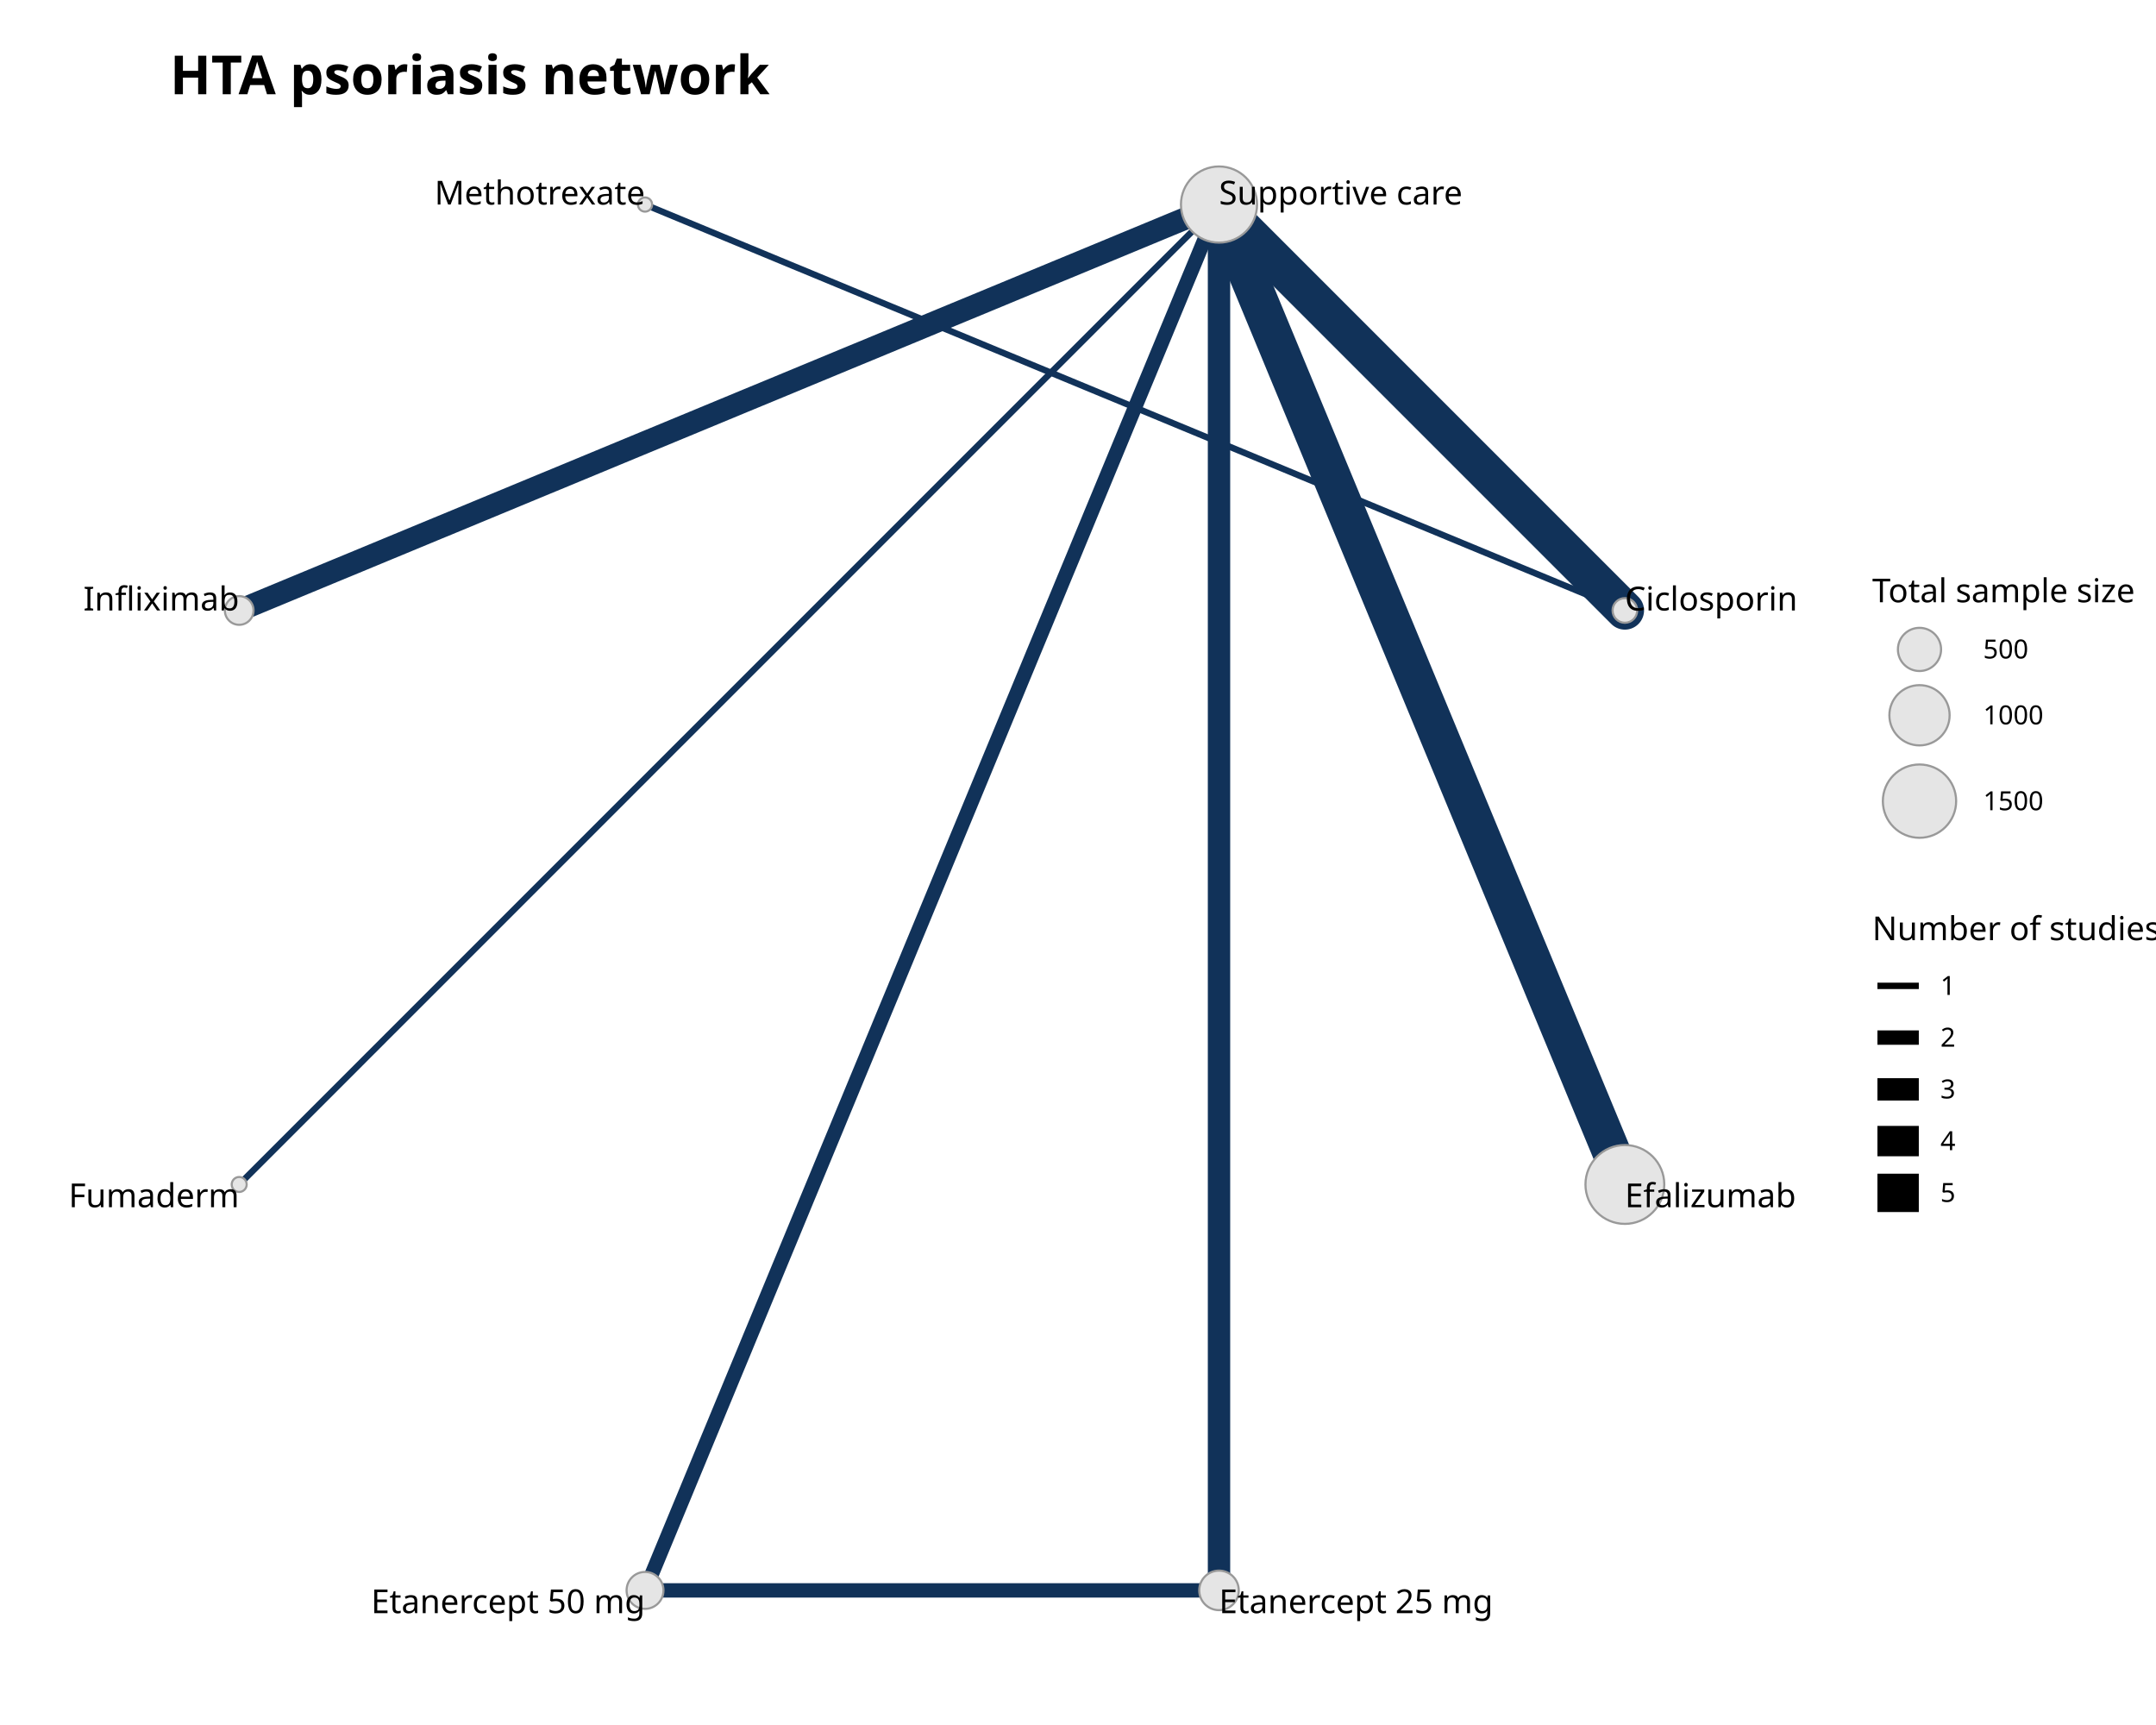
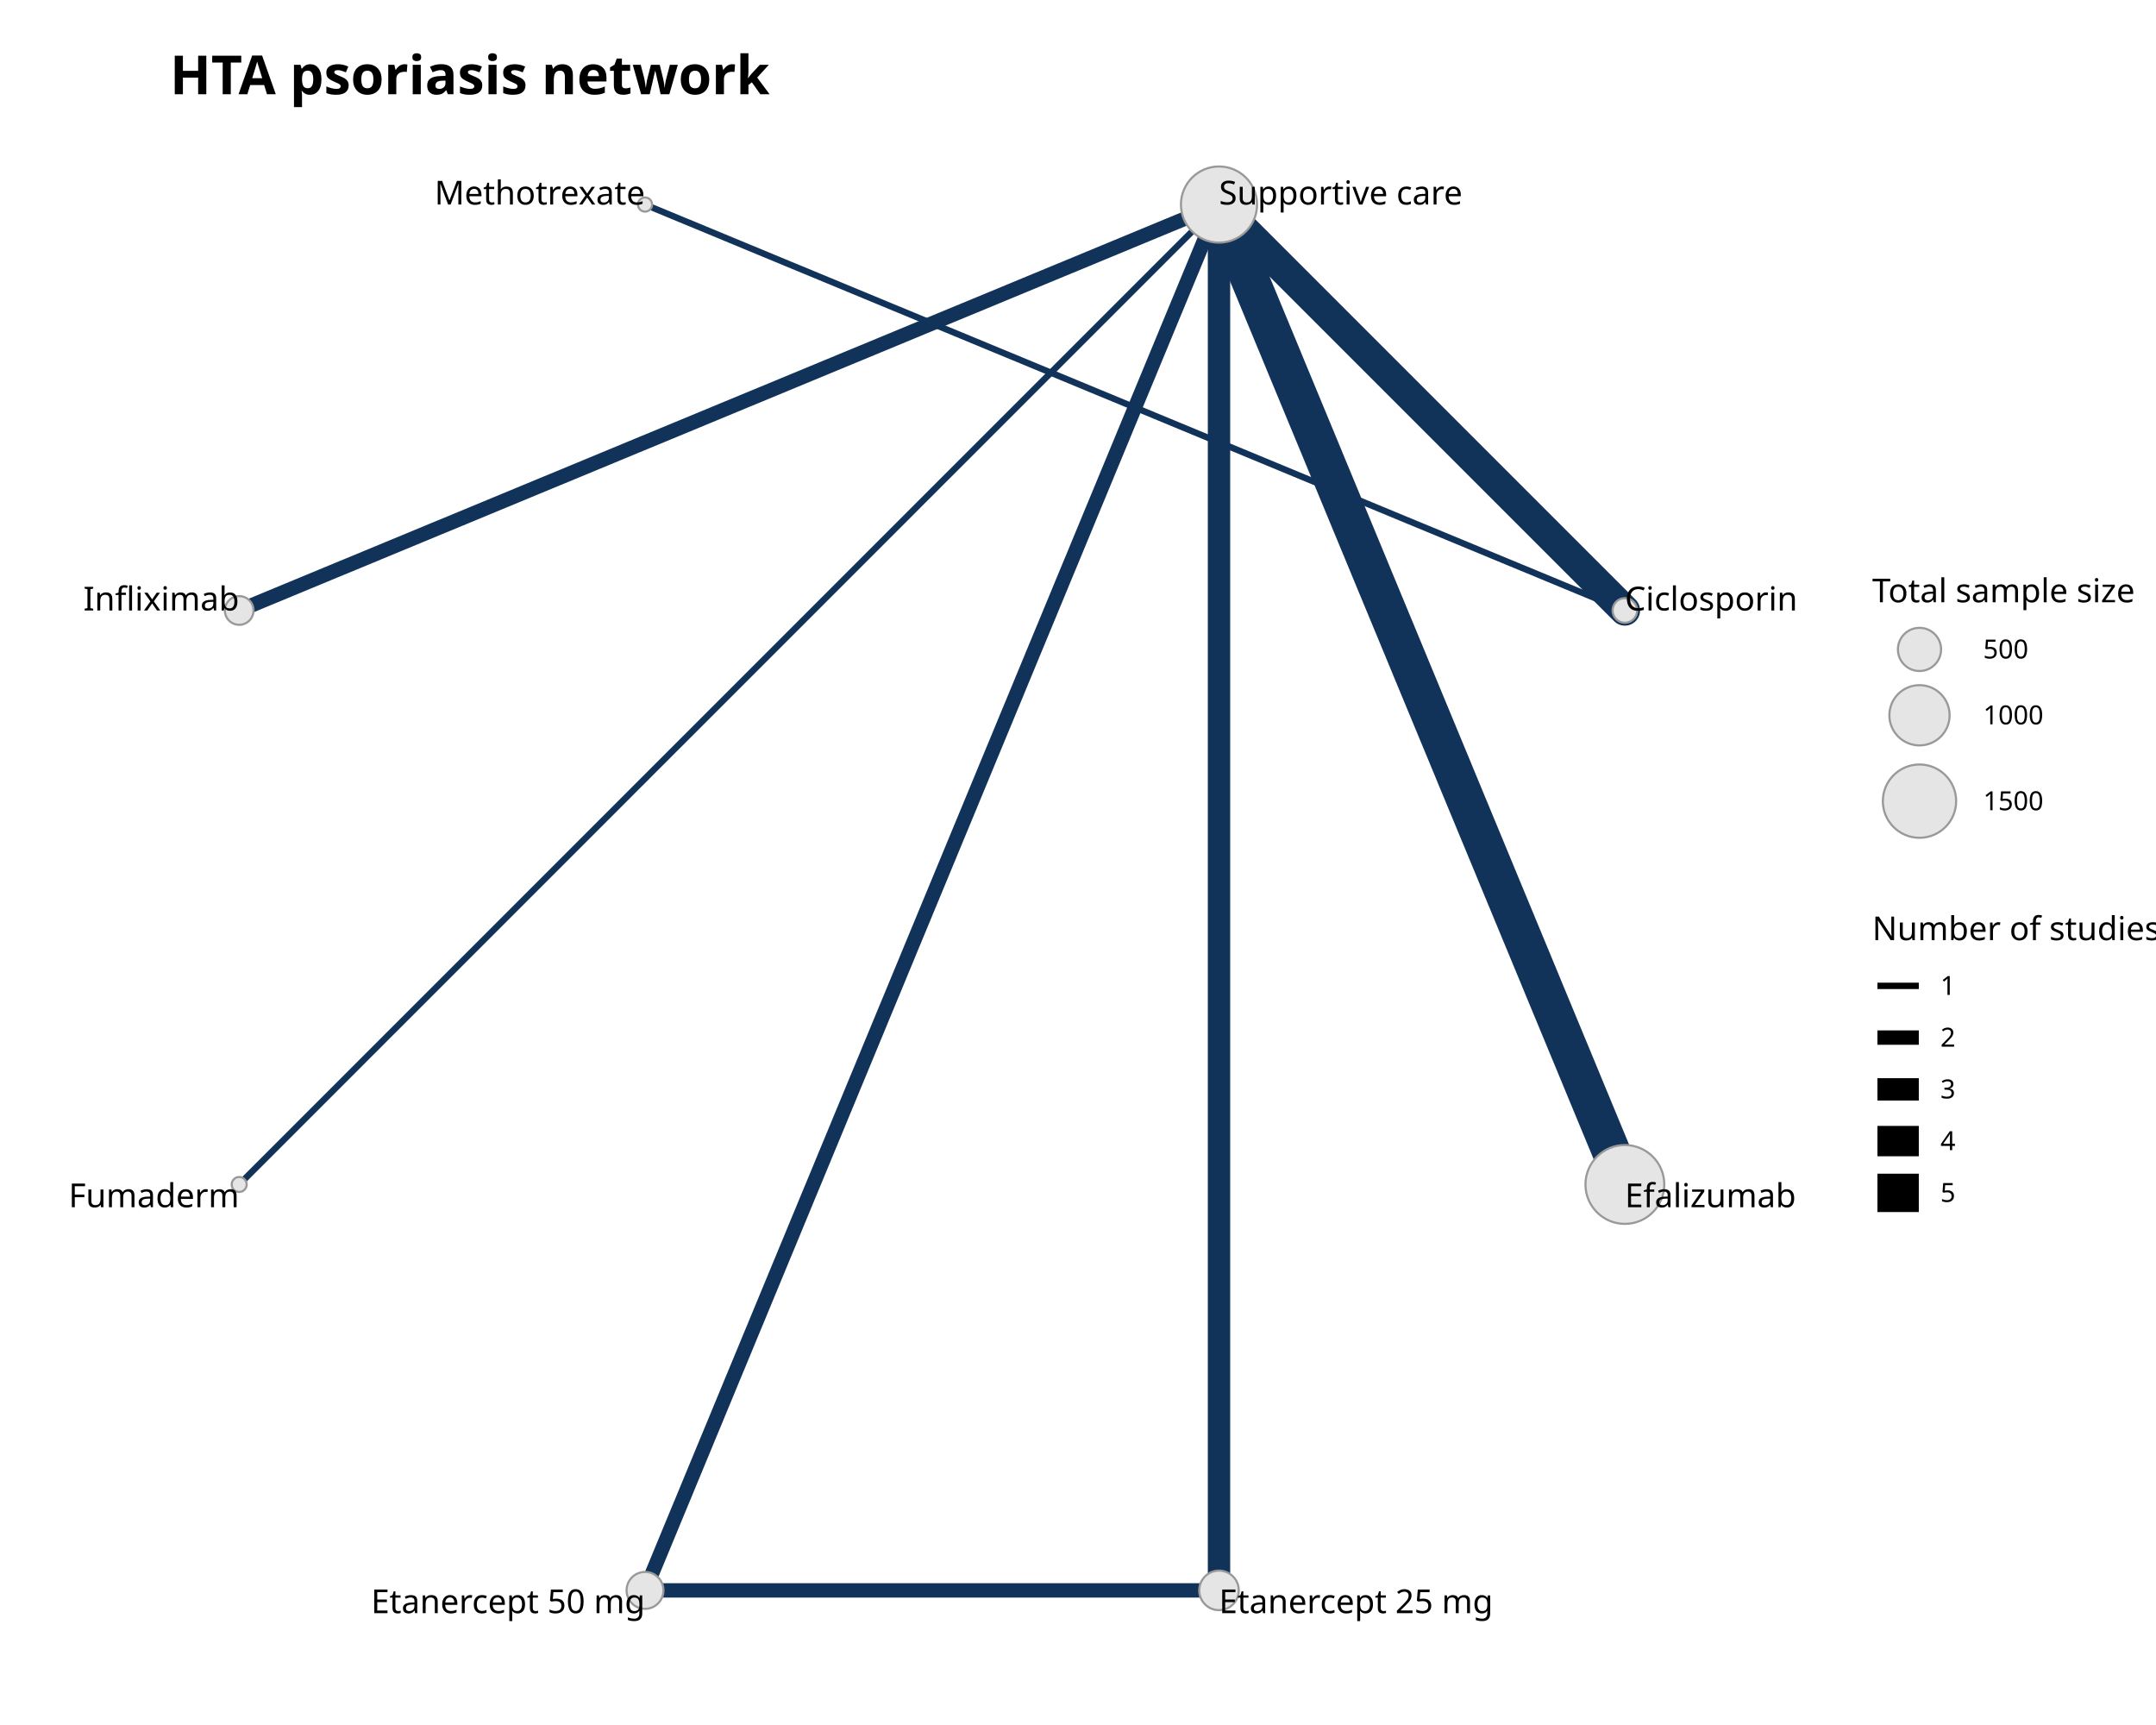
<svg xmlns="http://www.w3.org/2000/svg" class="svglite" data-engine-version="2.0" width="720.00pt" height="576.00pt" viewBox="0 0 720.00 576.00">
  <defs>
    <style type="text/css">
    .svglite line, .svglite polyline, .svglite polygon, .svglite path, .svglite rect, .svglite circle {
      fill: none;
      stroke: #000000;
      stroke-linecap: round;
      stroke-linejoin: round;
      stroke-miterlimit: 10.00;
    }
  </style>
  </defs>
  <rect width="100%" height="100%" style="stroke: none; fill: #FFFFFF;" />
  <defs>
    <clipPath id="cpMC4wMHw3MjAuMDB8MC4wMHw1NzYuMDA=">
      <rect x="0.00" y="0.00" width="720.00" height="576.00" />
    </clipPath>
  </defs>
  <g clip-path="url(#cpMC4wMHw3MjAuMDB8MC4wMHw1NzYuMDA=)">
</g>
  <defs>
    <clipPath id="cpMC4wMHw3MjAuMDB8MTEuODh8NTY0LjEy">
      <rect x="0.00" y="11.88" width="720.00" height="552.25" />
    </clipPath>
  </defs>
  <g clip-path="url(#cpMC4wMHw3MjAuMDB8MTEuODh8NTY0LjEy)">
    <rect x="0.00" y="11.88" width="720.00" height="552.25" style="stroke-width: 1.07; stroke: none; fill: #FFFFFF;" />
  </g>
  <g clip-path="url(#cpMC4wMHw3MjAuMDB8MC4wMHw1NzYuMDA=)">
-     <polyline points="407.09,68.30 408.46,69.67 409.83,71.04 411.20,72.41 412.57,73.78 413.93,75.14 415.30,76.51 416.67,77.88 418.04,79.25 419.41,80.62 420.78,81.99 422.15,83.36 423.52,84.73 424.89,86.10 426.26,87.47 427.63,88.84 428.99,90.20 430.36,91.57 431.73,92.94 433.10,94.31 434.47,95.68 435.84,97.05 437.21,98.42 438.58,99.79 439.95,101.16 441.32,102.53 442.68,103.89 444.05,105.26 445.42,106.63 446.79,108.00 448.16,109.37 449.53,110.74 450.90,112.11 452.27,113.48 453.64,114.85 455.01,116.22 456.38,117.59 457.74,118.95 459.11,120.32 460.48,121.69 461.85,123.06 463.22,124.43 464.59,125.80 465.96,127.17 467.33,128.54 468.70,129.91 470.07,131.28 471.43,132.64 472.80,134.01 474.17,135.38 475.54,136.75 476.91,138.12 478.28,139.49 479.65,140.86 481.02,142.23 482.39,143.60 483.76,144.97 485.13,146.34 486.49,147.70 487.86,149.07 489.23,150.44 490.60,151.81 491.97,153.18 493.34,154.55 494.71,155.92 496.08,157.29 497.45,158.66 498.82,160.03 500.18,161.39 501.55,162.76 502.92,164.13 504.29,165.50 505.66,166.87 507.03,168.24 508.40,169.61 509.77,170.98 511.14,172.35 512.51,173.72 513.88,175.09 515.24,176.45 516.61,177.82 517.98,179.19 519.35,180.56 520.72,181.93 522.09,183.30 523.46,184.67 524.83,186.04 526.20,187.41 527.57,188.78 528.93,190.14 530.30,191.51 531.67,192.88 533.04,194.25 534.41,195.62 535.78,196.99 537.15,198.36 538.52,199.73 539.89,201.10 541.26,202.47 542.63,203.84 " style="stroke-width: 12.80; stroke: #113259;" />
+     <polyline points="407.09,68.30 408.46,69.67 409.83,71.04 411.20,72.41 412.57,73.78 413.93,75.14 415.30,76.51 416.67,77.88 418.04,79.25 419.41,80.62 420.78,81.99 422.15,83.36 423.52,84.73 424.89,86.10 426.26,87.47 427.63,88.84 428.99,90.20 430.36,91.57 431.73,92.94 433.10,94.31 434.47,95.68 435.84,97.05 437.21,98.42 438.58,99.79 439.95,101.16 441.32,102.53 442.68,103.89 444.05,105.26 445.42,106.63 446.79,108.00 448.16,109.37 449.53,110.74 450.90,112.11 452.27,113.48 453.64,114.85 455.01,116.22 456.38,117.59 457.74,118.95 459.11,120.32 460.48,121.69 461.85,123.06 463.22,124.43 464.59,125.80 465.96,127.17 467.33,128.54 468.70,129.91 470.07,131.28 471.43,132.64 472.80,134.01 474.17,135.38 475.54,136.75 476.91,138.12 478.28,139.49 479.65,140.86 481.02,142.23 482.39,143.60 483.76,144.97 485.13,146.34 486.49,147.70 487.86,149.07 489.23,150.44 490.60,151.81 491.97,153.18 493.34,154.55 494.71,155.92 496.08,157.29 497.45,158.66 498.82,160.03 500.18,161.39 501.55,162.76 502.92,164.13 504.29,165.50 505.66,166.87 507.03,168.24 508.40,169.61 509.77,170.98 511.14,172.35 512.51,173.72 513.88,175.09 515.24,176.45 516.61,177.82 517.98,179.19 519.35,180.56 520.72,181.93 522.09,183.30 523.46,184.67 524.83,186.04 526.20,187.41 527.57,188.78 528.93,190.14 530.30,191.51 531.67,192.88 533.04,194.25 534.41,195.62 535.78,196.99 537.15,198.36 538.52,199.73 539.89,201.10 541.26,202.47 542.63,203.84 " style="stroke-width: 10.14; stroke: #113259;" />
    <polyline points="407.09,68.30 408.46,71.60 409.83,74.91 411.20,78.22 412.57,81.52 413.93,84.83 415.30,88.13 416.67,91.44 418.04,94.74 419.41,98.05 420.78,101.35 422.15,104.66 423.52,107.96 424.89,111.27 426.26,114.57 427.63,117.88 428.99,121.18 430.36,124.49 431.73,127.79 433.10,131.10 434.47,134.40 435.84,137.71 437.21,141.01 438.58,144.32 439.95,147.62 441.32,150.93 442.68,154.23 444.05,157.54 445.42,160.84 446.79,164.15 448.16,167.45 449.53,170.76 450.90,174.07 452.27,177.37 453.64,180.68 455.01,183.98 456.38,187.29 457.74,190.59 459.11,193.90 460.48,197.20 461.85,200.51 463.22,203.81 464.59,207.12 465.96,210.42 467.33,213.73 468.70,217.03 470.07,220.34 471.43,223.64 472.80,226.95 474.17,230.25 475.54,233.56 476.91,236.86 478.28,240.17 479.65,243.47 481.02,246.78 482.39,250.08 483.76,253.39 485.13,256.69 486.49,260.00 487.86,263.30 489.23,266.61 490.60,269.92 491.97,273.22 493.34,276.53 494.71,279.83 496.08,283.14 497.45,286.44 498.82,289.75 500.18,293.05 501.55,296.36 502.92,299.66 504.29,302.97 505.66,306.27 507.03,309.58 508.40,312.88 509.77,316.19 511.14,319.49 512.51,322.80 513.88,326.10 515.24,329.41 516.61,332.71 517.98,336.02 519.35,339.32 520.72,342.63 522.09,345.93 523.46,349.24 524.83,352.54 526.20,355.85 527.57,359.16 528.93,362.46 530.30,365.77 531.67,369.07 533.04,372.38 534.41,375.68 535.78,378.99 537.15,382.29 538.52,385.60 539.89,388.90 541.26,392.21 542.63,395.51 " style="stroke-width: 12.80; stroke: #113259;" />
    <polyline points="407.09,68.30 407.09,72.97 407.09,77.65 407.09,82.32 407.09,87.00 407.09,91.67 407.09,96.34 407.09,101.02 407.09,105.69 407.09,110.37 407.09,115.04 407.09,119.72 407.09,124.39 407.09,129.06 407.09,133.74 407.09,138.41 407.09,143.09 407.09,147.76 407.09,152.44 407.09,157.11 407.09,161.78 407.09,166.46 407.09,171.13 407.09,175.81 407.09,180.48 407.09,185.16 407.09,189.83 407.09,194.50 407.09,199.18 407.09,203.85 407.09,208.53 407.09,213.20 407.09,217.87 407.09,222.55 407.09,227.22 407.09,231.90 407.09,236.57 407.09,241.25 407.09,245.92 407.09,250.59 407.09,255.27 407.09,259.94 407.09,264.62 407.09,269.29 407.09,273.97 407.09,278.64 407.09,283.31 407.09,287.99 407.09,292.66 407.09,297.34 407.09,302.01 407.09,306.68 407.09,311.36 407.09,316.03 407.09,320.71 407.09,325.38 407.09,330.06 407.09,334.73 407.09,339.40 407.09,344.08 407.09,348.75 407.09,353.43 407.09,358.10 407.09,362.78 407.09,367.45 407.09,372.12 407.09,376.80 407.09,381.47 407.09,386.15 407.09,390.82 407.09,395.50 407.09,400.17 407.09,404.84 407.09,409.52 407.09,414.19 407.09,418.87 407.09,423.54 407.09,428.21 407.09,432.89 407.09,437.56 407.09,442.24 407.09,446.91 407.09,451.59 407.09,456.26 407.09,460.93 407.09,465.61 407.09,470.28 407.09,474.96 407.09,479.63 407.09,484.31 407.09,488.98 407.09,493.65 407.09,498.33 407.09,503.00 407.09,507.68 407.09,512.35 407.09,517.03 407.09,521.70 407.09,526.37 407.09,531.05 " style="stroke-width: 7.47; stroke: #113259;" />
    <polyline points="407.09,68.30 405.15,72.97 403.22,77.65 401.28,82.32 399.35,87.00 397.41,91.67 395.47,96.34 393.54,101.02 391.60,105.69 389.66,110.37 387.73,115.04 385.79,119.72 383.86,124.39 381.92,129.06 379.98,133.74 378.05,138.41 376.11,143.09 374.18,147.76 372.24,152.44 370.30,157.11 368.37,161.78 366.43,166.46 364.49,171.13 362.56,175.81 360.62,180.48 358.69,185.16 356.75,189.83 354.81,194.50 352.88,199.18 350.94,203.85 349.01,208.53 347.07,213.20 345.13,217.87 343.20,222.55 341.26,227.22 339.33,231.90 337.39,236.57 335.45,241.25 333.52,245.92 331.58,250.59 329.64,255.27 327.71,259.94 325.77,264.62 323.84,269.29 321.90,273.97 319.96,278.64 318.03,283.31 316.09,287.99 314.16,292.66 312.22,297.34 310.28,302.01 308.35,306.68 306.41,311.36 304.47,316.03 302.54,320.71 300.60,325.38 298.67,330.06 296.73,334.73 294.79,339.40 292.86,344.08 290.92,348.75 288.99,353.43 287.05,358.10 285.11,362.78 283.18,367.45 281.24,372.12 279.31,376.80 277.37,381.47 275.43,386.15 273.50,390.82 271.56,395.50 269.62,400.17 267.69,404.84 265.75,409.52 263.82,414.19 261.88,418.87 259.94,423.54 258.01,428.21 256.07,432.89 254.14,437.56 252.20,442.24 250.26,446.91 248.33,451.59 246.39,456.26 244.45,460.93 242.52,465.61 240.58,470.28 238.65,474.96 236.71,479.63 234.77,484.31 232.84,488.98 230.90,493.65 228.97,498.33 227.03,503.00 225.09,507.68 223.16,512.35 221.22,517.03 219.29,521.70 217.35,526.37 215.41,531.05 " style="stroke-width: 4.80; stroke: #113259;" />
    <polyline points="407.09,531.05 405.15,531.05 403.22,531.05 401.28,531.05 399.35,531.05 397.41,531.05 395.47,531.05 393.54,531.05 391.60,531.05 389.66,531.05 387.73,531.05 385.79,531.05 383.86,531.05 381.92,531.05 379.98,531.05 378.05,531.05 376.11,531.05 374.18,531.05 372.24,531.05 370.30,531.05 368.37,531.05 366.43,531.05 364.49,531.05 362.56,531.05 360.62,531.05 358.69,531.05 356.75,531.05 354.81,531.05 352.88,531.05 350.94,531.05 349.01,531.05 347.07,531.05 345.13,531.05 343.20,531.05 341.26,531.05 339.33,531.05 337.39,531.05 335.45,531.05 333.52,531.05 331.58,531.05 329.64,531.05 327.71,531.05 325.77,531.05 323.84,531.05 321.90,531.05 319.96,531.05 318.03,531.05 316.09,531.05 314.16,531.05 312.22,531.05 310.28,531.05 308.35,531.05 306.41,531.05 304.47,531.05 302.54,531.05 300.60,531.05 298.67,531.05 296.73,531.05 294.79,531.05 292.86,531.05 290.92,531.05 288.99,531.05 287.05,531.05 285.11,531.05 283.18,531.05 281.24,531.05 279.31,531.05 277.37,531.05 275.43,531.05 273.50,531.05 271.56,531.05 269.62,531.05 267.69,531.05 265.75,531.05 263.82,531.05 261.88,531.05 259.94,531.05 258.01,531.05 256.07,531.05 254.14,531.05 252.20,531.05 250.26,531.05 248.33,531.05 246.39,531.05 244.45,531.05 242.52,531.05 240.58,531.05 238.65,531.05 236.71,531.05 234.77,531.05 232.84,531.05 230.90,531.05 228.97,531.05 227.03,531.05 225.09,531.05 223.16,531.05 221.22,531.05 219.29,531.05 217.35,531.05 215.41,531.05 " style="stroke-width: 4.80; stroke: #113259;" />
    <polyline points="407.09,68.30 403.78,71.60 400.48,74.91 397.17,78.22 393.87,81.52 390.56,84.83 387.26,88.13 383.95,91.44 380.65,94.74 377.34,98.05 374.04,101.35 370.73,104.66 367.43,107.96 364.12,111.27 360.82,114.57 357.51,117.88 354.21,121.18 350.90,124.49 347.60,127.79 344.29,131.10 340.99,134.40 337.68,137.71 334.38,141.01 331.07,144.32 327.77,147.62 324.46,150.93 321.16,154.23 317.85,157.54 314.54,160.84 311.24,164.15 307.93,167.45 304.63,170.76 301.32,174.07 298.02,177.37 294.71,180.68 291.41,183.98 288.10,187.29 284.80,190.59 281.49,193.90 278.19,197.20 274.88,200.51 271.58,203.81 268.27,207.12 264.97,210.42 261.66,213.73 258.36,217.03 255.05,220.34 251.75,223.64 248.44,226.95 245.14,230.25 241.83,233.56 238.53,236.86 235.22,240.17 231.92,243.47 228.61,246.78 225.30,250.08 222.00,253.39 218.69,256.69 215.39,260.00 212.08,263.30 208.78,266.61 205.47,269.92 202.17,273.22 198.86,276.53 195.56,279.83 192.25,283.14 188.95,286.44 185.64,289.75 182.34,293.05 179.03,296.36 175.73,299.66 172.42,302.97 169.12,306.27 165.81,309.58 162.51,312.88 159.20,316.19 155.90,319.49 152.59,322.80 149.29,326.10 145.98,329.41 142.68,332.71 139.37,336.02 136.07,339.32 132.76,342.63 129.45,345.93 126.15,349.24 122.84,352.54 119.54,355.85 116.23,359.16 112.93,362.46 109.62,365.77 106.32,369.07 103.01,372.38 99.71,375.68 96.40,378.99 93.10,382.29 89.79,385.60 86.49,388.90 83.18,392.21 79.88,395.51 " style="stroke-width: 2.13; stroke: #113259;" />
-     <polyline points="407.09,68.30 403.78,69.67 400.48,71.04 397.17,72.41 393.87,73.78 390.56,75.14 387.26,76.51 383.95,77.88 380.65,79.25 377.34,80.62 374.04,81.99 370.73,83.36 367.43,84.73 364.12,86.10 360.82,87.47 357.51,88.84 354.21,90.20 350.90,91.57 347.60,92.94 344.29,94.31 340.99,95.68 337.68,97.05 334.38,98.42 331.07,99.79 327.77,101.16 324.46,102.53 321.16,103.89 317.85,105.26 314.54,106.63 311.24,108.00 307.93,109.37 304.63,110.74 301.32,112.11 298.02,113.48 294.71,114.85 291.41,116.22 288.10,117.59 284.80,118.95 281.49,120.32 278.19,121.69 274.88,123.06 271.58,124.43 268.27,125.80 264.97,127.17 261.66,128.54 258.36,129.91 255.05,131.28 251.75,132.64 248.44,134.01 245.14,135.38 241.83,136.75 238.53,138.12 235.22,139.49 231.92,140.86 228.61,142.23 225.30,143.60 222.00,144.97 218.69,146.34 215.39,147.70 212.08,149.07 208.78,150.44 205.47,151.81 202.17,153.18 198.86,154.55 195.56,155.92 192.25,157.29 188.95,158.66 185.64,160.03 182.34,161.39 179.03,162.76 175.73,164.13 172.42,165.50 169.12,166.87 165.81,168.24 162.51,169.61 159.20,170.98 155.90,172.35 152.59,173.72 149.29,175.09 145.98,176.45 142.68,177.82 139.37,179.19 136.07,180.56 132.76,181.93 129.45,183.30 126.15,184.67 122.84,186.04 119.54,187.41 116.23,188.78 112.93,190.14 109.62,191.51 106.32,192.88 103.01,194.25 99.71,195.62 96.40,196.99 93.10,198.36 89.79,199.73 86.49,201.10 83.18,202.47 79.88,203.84 " style="stroke-width: 7.47; stroke: #113259;" />
+     <polyline points="407.09,68.30 403.78,69.67 400.48,71.04 397.17,72.41 393.87,73.78 390.56,75.14 387.26,76.51 383.95,77.88 380.65,79.25 377.34,80.62 374.04,81.99 370.73,83.36 367.43,84.73 364.12,86.10 360.82,87.47 357.51,88.84 354.21,90.20 350.90,91.57 347.60,92.94 344.29,94.31 340.99,95.68 337.68,97.05 334.38,98.42 331.07,99.79 327.77,101.16 324.46,102.53 321.16,103.89 317.85,105.26 314.54,106.63 311.24,108.00 307.93,109.37 304.63,110.74 301.32,112.11 298.02,113.48 294.71,114.85 291.41,116.22 288.10,117.59 284.80,118.95 281.49,120.32 278.19,121.69 274.88,123.06 271.58,124.43 268.27,125.80 264.97,127.17 261.66,128.54 258.36,129.91 255.05,131.28 251.75,132.64 248.44,134.01 245.14,135.38 241.83,136.75 238.53,138.12 235.22,139.49 231.92,140.86 228.61,142.23 225.30,143.60 222.00,144.97 218.69,146.34 215.39,147.70 212.08,149.07 208.78,150.44 205.47,151.81 202.17,153.18 198.86,154.55 195.56,155.92 192.25,157.29 188.95,158.66 185.64,160.03 182.34,161.39 179.03,162.76 175.73,164.13 172.42,165.50 169.12,166.87 165.81,168.24 162.51,169.61 159.20,170.98 155.90,172.35 152.59,173.72 149.29,175.09 145.98,176.45 142.68,177.82 139.37,179.19 136.07,180.56 132.76,181.93 129.45,183.30 126.15,184.67 122.84,186.04 119.54,187.41 116.23,188.78 112.93,190.14 109.62,191.51 106.32,192.88 103.01,194.25 99.71,195.62 96.40,196.99 93.10,198.36 89.79,199.73 86.49,201.10 83.18,202.47 79.88,203.84 " style="stroke-width: 4.80; stroke: #113259;" />
    <polyline points="542.63,203.84 539.32,202.47 536.02,201.10 532.71,199.73 529.40,198.36 526.10,196.99 522.79,195.62 519.49,194.25 516.18,192.88 512.88,191.51 509.57,190.14 506.27,188.78 502.96,187.41 499.66,186.04 496.35,184.67 493.05,183.30 489.74,181.93 486.44,180.56 483.13,179.19 479.83,177.82 476.52,176.45 473.22,175.09 469.91,173.72 466.61,172.35 463.30,170.98 460.00,169.61 456.69,168.24 453.39,166.87 450.08,165.50 446.78,164.13 443.47,162.76 440.17,161.39 436.86,160.03 433.55,158.66 430.25,157.29 426.94,155.92 423.64,154.55 420.33,153.18 417.03,151.81 413.72,150.44 410.42,149.07 407.11,147.70 403.81,146.34 400.50,144.97 397.20,143.60 393.89,142.23 390.59,140.86 387.28,139.49 383.98,138.12 380.67,136.75 377.37,135.38 374.06,134.01 370.76,132.64 367.45,131.28 364.15,129.91 360.84,128.54 357.54,127.17 354.23,125.80 350.93,124.43 347.62,123.06 344.31,121.69 341.01,120.32 337.70,118.95 334.40,117.59 331.09,116.22 327.79,114.85 324.48,113.48 321.18,112.11 317.87,110.74 314.57,109.37 311.26,108.00 307.96,106.63 304.65,105.26 301.35,103.89 298.04,102.53 294.74,101.16 291.43,99.79 288.13,98.42 284.82,97.05 281.52,95.68 278.21,94.31 274.91,92.94 271.60,91.57 268.30,90.20 264.99,88.84 261.69,87.47 258.38,86.10 255.08,84.73 251.77,83.36 248.46,81.99 245.16,80.62 241.85,79.25 238.55,77.88 235.24,76.51 231.94,75.14 228.63,73.78 225.33,72.41 222.02,71.04 218.72,69.67 215.41,68.30 " style="stroke-width: 2.13; stroke: #113259;" />
    <circle cx="407.09" cy="68.30" r="12.71" style="stroke-width: 0.71; stroke: #999999; fill: #E5E5E5;" />
    <circle cx="542.63" cy="203.84" r="4.11" style="stroke-width: 0.71; stroke: #999999; fill: #E5E5E5;" />
    <circle cx="542.63" cy="395.51" r="13.16" style="stroke-width: 0.71; stroke: #999999; fill: #E5E5E5;" />
    <circle cx="407.09" cy="531.05" r="6.60" style="stroke-width: 0.71; stroke: #999999; fill: #E5E5E5;" />
    <circle cx="215.41" cy="531.05" r="6.16" style="stroke-width: 0.71; stroke: #999999; fill: #E5E5E5;" />
    <circle cx="79.88" cy="395.51" r="2.50" style="stroke-width: 0.71; stroke: #999999; fill: #E5E5E5;" />
    <circle cx="79.88" cy="203.84" r="4.79" style="stroke-width: 0.71; stroke: #999999; fill: #E5E5E5;" />
    <circle cx="215.41" cy="68.30" r="2.37" style="stroke-width: 0.71; stroke: #999999; fill: #E5E5E5;" />
    <text x="407.09" y="68.30" style="font-size: 11.04px; font-family: sans;" textLength="77.33px" lengthAdjust="spacingAndGlyphs">Supportive care</text>
    <text x="542.63" y="203.84" style="font-size: 11.04px; font-family: sans;" textLength="54.61px" lengthAdjust="spacingAndGlyphs">Ciclosporin</text>
    <text x="542.63" y="403.11" style="font-size: 11.04px; font-family: sans;" textLength="54.62px" lengthAdjust="spacingAndGlyphs">Efalizumab</text>
    <text x="407.09" y="538.65" style="font-size: 11.04px; font-family: sans;" textLength="87.16px" lengthAdjust="spacingAndGlyphs">Etanercept 25 mg</text>
    <text x="215.41" y="538.65" text-anchor="end" style="font-size: 11.04px; font-family: sans;" textLength="87.16px" lengthAdjust="spacingAndGlyphs">Etanercept 50 mg</text>
    <text x="79.88" y="403.11" text-anchor="end" style="font-size: 11.04px; font-family: sans;" textLength="53.38px" lengthAdjust="spacingAndGlyphs">Fumaderm</text>
    <text x="79.88" y="203.84" text-anchor="end" style="font-size: 11.04px; font-family: sans;" textLength="46.63px" lengthAdjust="spacingAndGlyphs">Infliximab</text>
    <text x="215.41" y="68.30" text-anchor="end" style="font-size: 11.04px; font-family: sans;" textLength="64.44px" lengthAdjust="spacingAndGlyphs">Methotrexate</text>
    <text x="625.24" y="201.11" style="font-size: 11.00px; font-family: sans;" textLength="85.60px" lengthAdjust="spacingAndGlyphs">Total sample size</text>
    <circle cx="641.02" cy="216.85" r="7.21" style="stroke-width: 0.71; stroke: #999999; fill: #E5E5E5;" />
    <circle cx="641.02" cy="238.84" r="10.06" style="stroke-width: 0.71; stroke: #999999; fill: #E5E5E5;" />
    <circle cx="641.02" cy="267.51" r="12.24" style="stroke-width: 0.71; stroke: #999999; fill: #E5E5E5;" />
    <text x="662.29" y="219.87" style="font-size: 8.80px; font-family: sans;" textLength="14.68px" lengthAdjust="spacingAndGlyphs">500</text>
    <text x="662.29" y="241.87" style="font-size: 8.80px; font-family: sans;" textLength="19.58px" lengthAdjust="spacingAndGlyphs">1000</text>
    <text x="662.29" y="270.54" style="font-size: 8.80px; font-family: sans;" textLength="19.58px" lengthAdjust="spacingAndGlyphs">1500</text>
    <text x="625.24" y="313.93" style="font-size: 11.00px; font-family: sans;" textLength="89.28px" lengthAdjust="spacingAndGlyphs">Number of studies</text>
    <line x1="626.97" y1="329.19" x2="640.79" y2="329.19" style="stroke-width: 2.13; stroke-linecap: butt;" />
    <line x1="626.97" y1="346.47" x2="640.79" y2="346.47" style="stroke-width: 4.80; stroke-linecap: butt;" />
    <line x1="626.97" y1="363.75" x2="640.79" y2="363.75" style="stroke-width: 7.47; stroke-linecap: butt;" />
    <line x1="626.97" y1="381.03" x2="640.79" y2="381.03" style="stroke-width: 10.14; stroke-linecap: butt;" />
    <line x1="626.97" y1="398.31" x2="640.79" y2="398.31" style="stroke-width: 12.80; stroke-linecap: butt;" />
    <text x="648.00" y="332.21" style="font-size: 8.80px; font-family: sans;" textLength="4.89px" lengthAdjust="spacingAndGlyphs">1</text>
    <text x="648.00" y="349.49" style="font-size: 8.80px; font-family: sans;" textLength="4.89px" lengthAdjust="spacingAndGlyphs">2</text>
    <text x="648.00" y="366.77" style="font-size: 8.80px; font-family: sans;" textLength="4.89px" lengthAdjust="spacingAndGlyphs">3</text>
    <text x="648.00" y="384.05" style="font-size: 8.80px; font-family: sans;" textLength="4.89px" lengthAdjust="spacingAndGlyphs">4</text>
    <text x="648.00" y="401.33" style="font-size: 8.80px; font-family: sans;" textLength="4.89px" lengthAdjust="spacingAndGlyphs">5</text>
    <text x="56.74" y="31.46" style="font-size: 18.00px; font-weight: bold; font-family: sans;" textLength="180.09px" lengthAdjust="spacingAndGlyphs">HTA psoriasis network</text>
  </g>
</svg>
